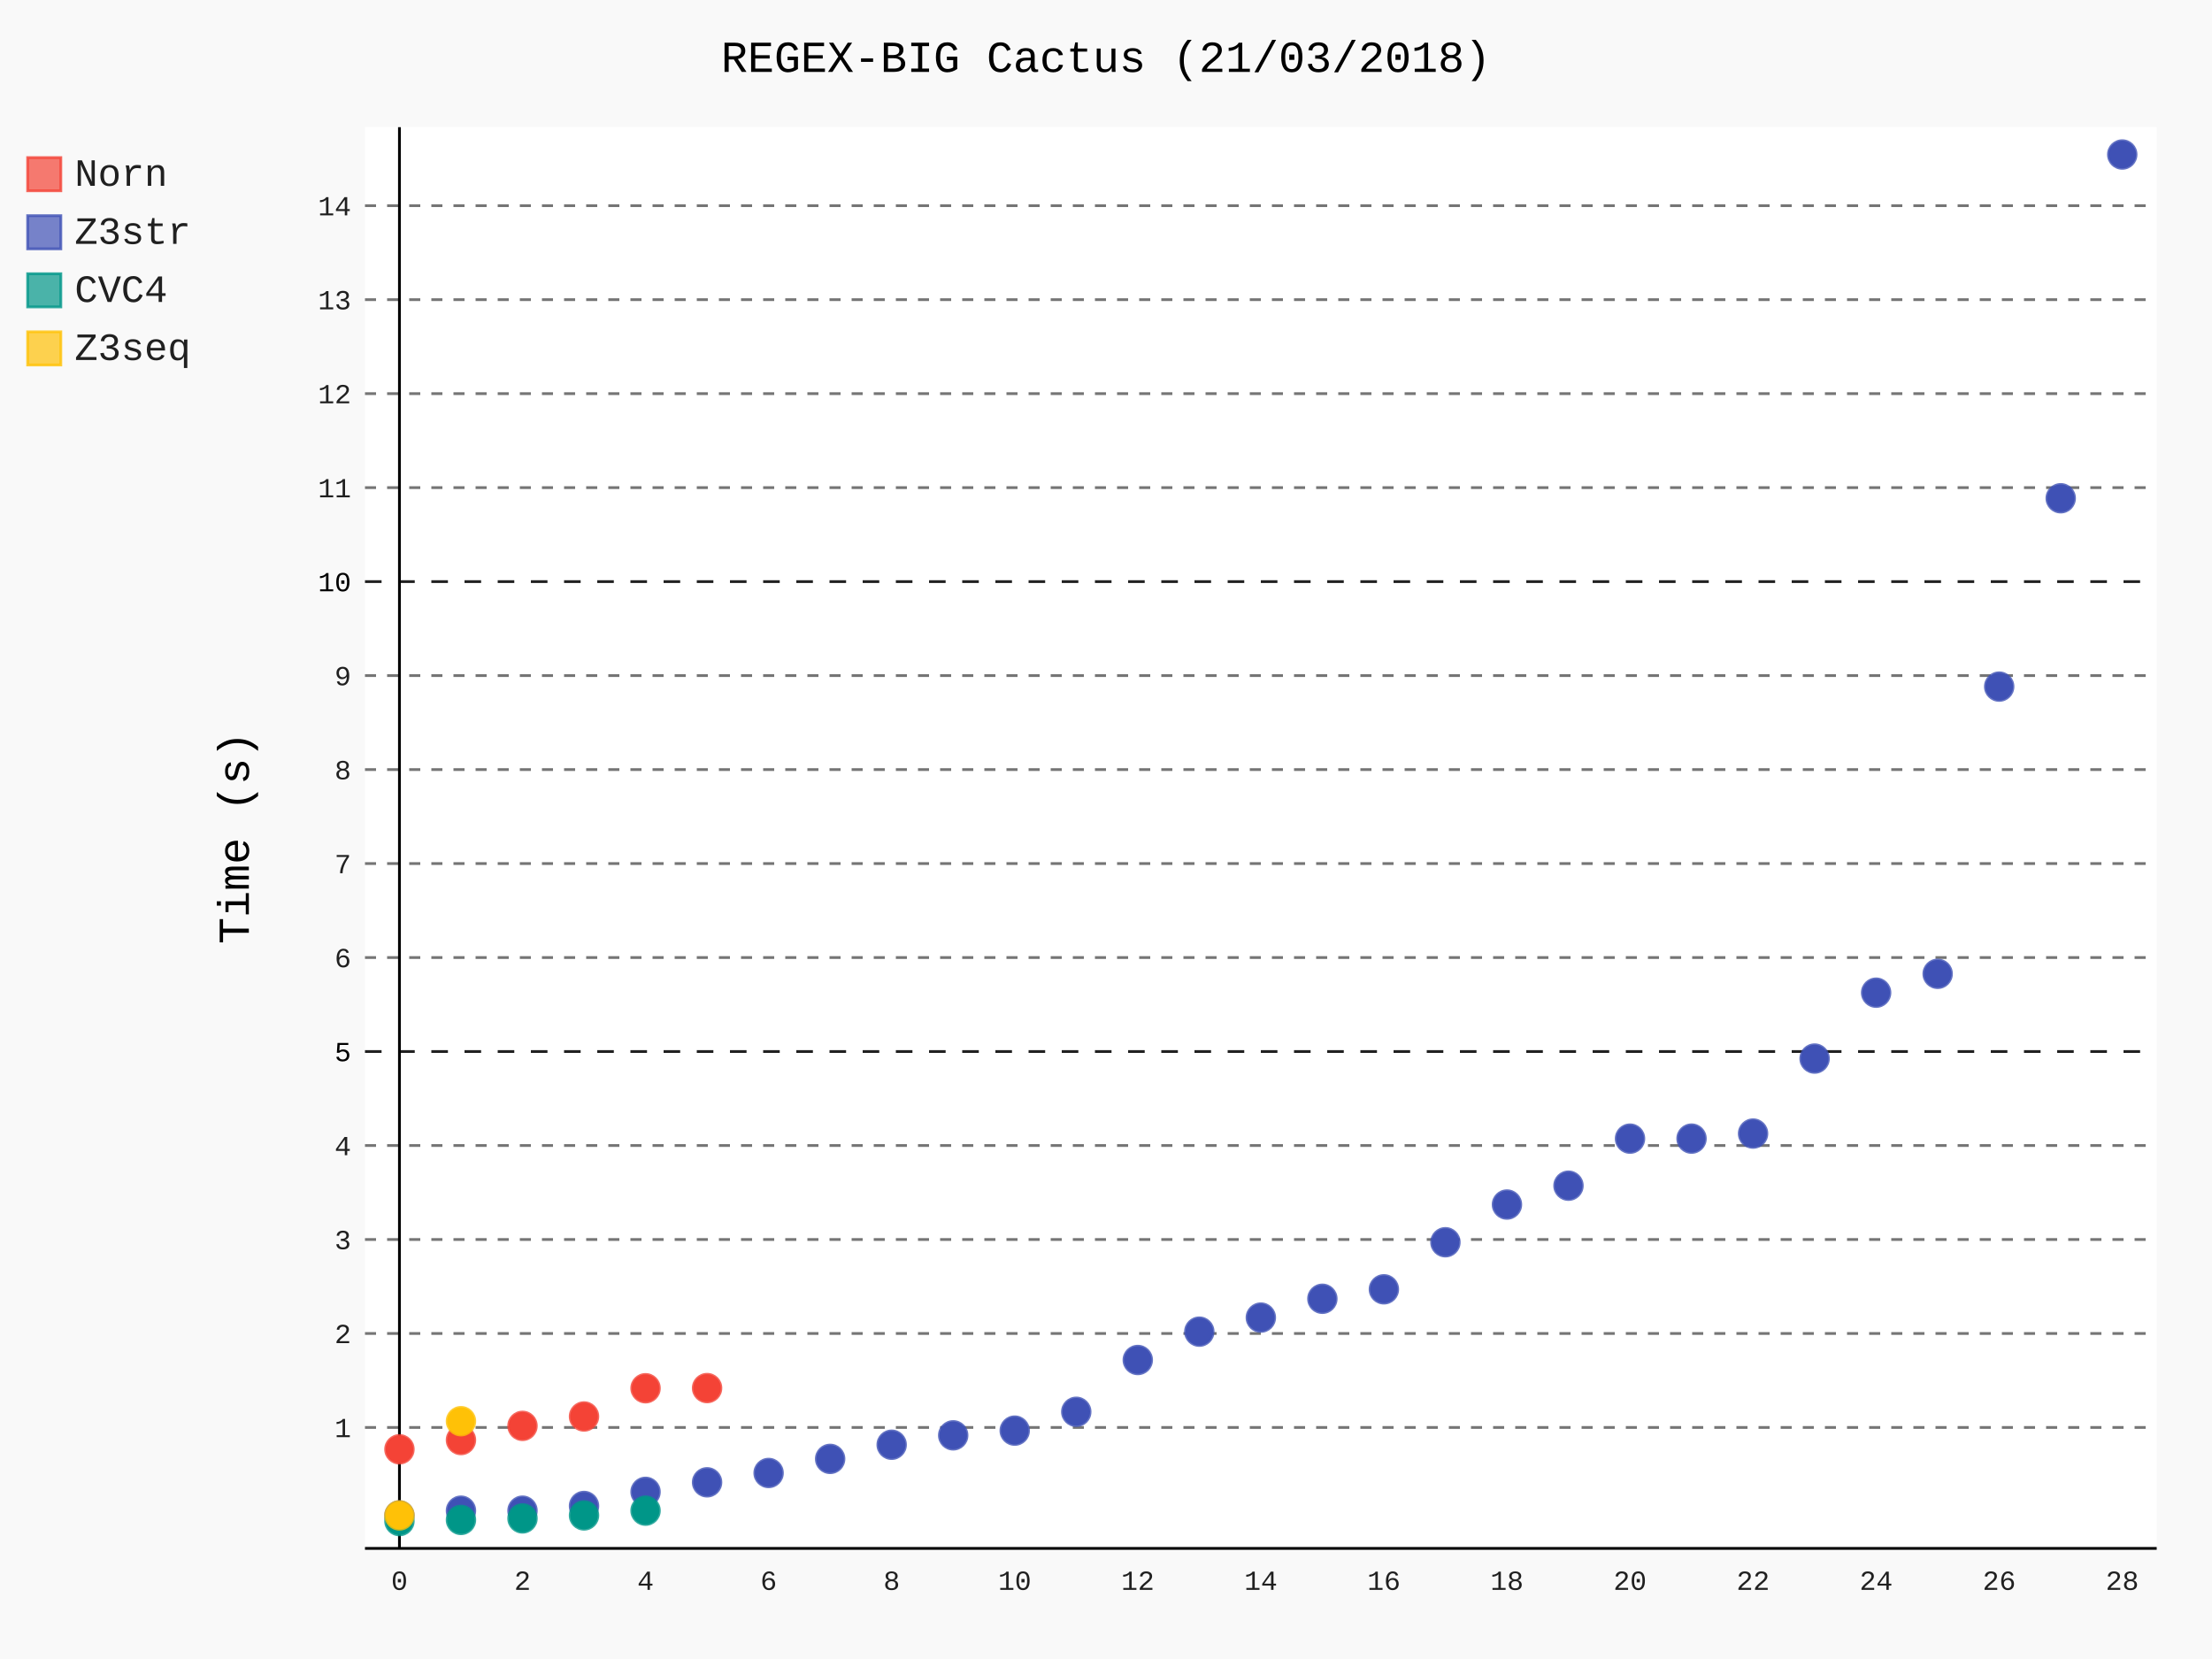
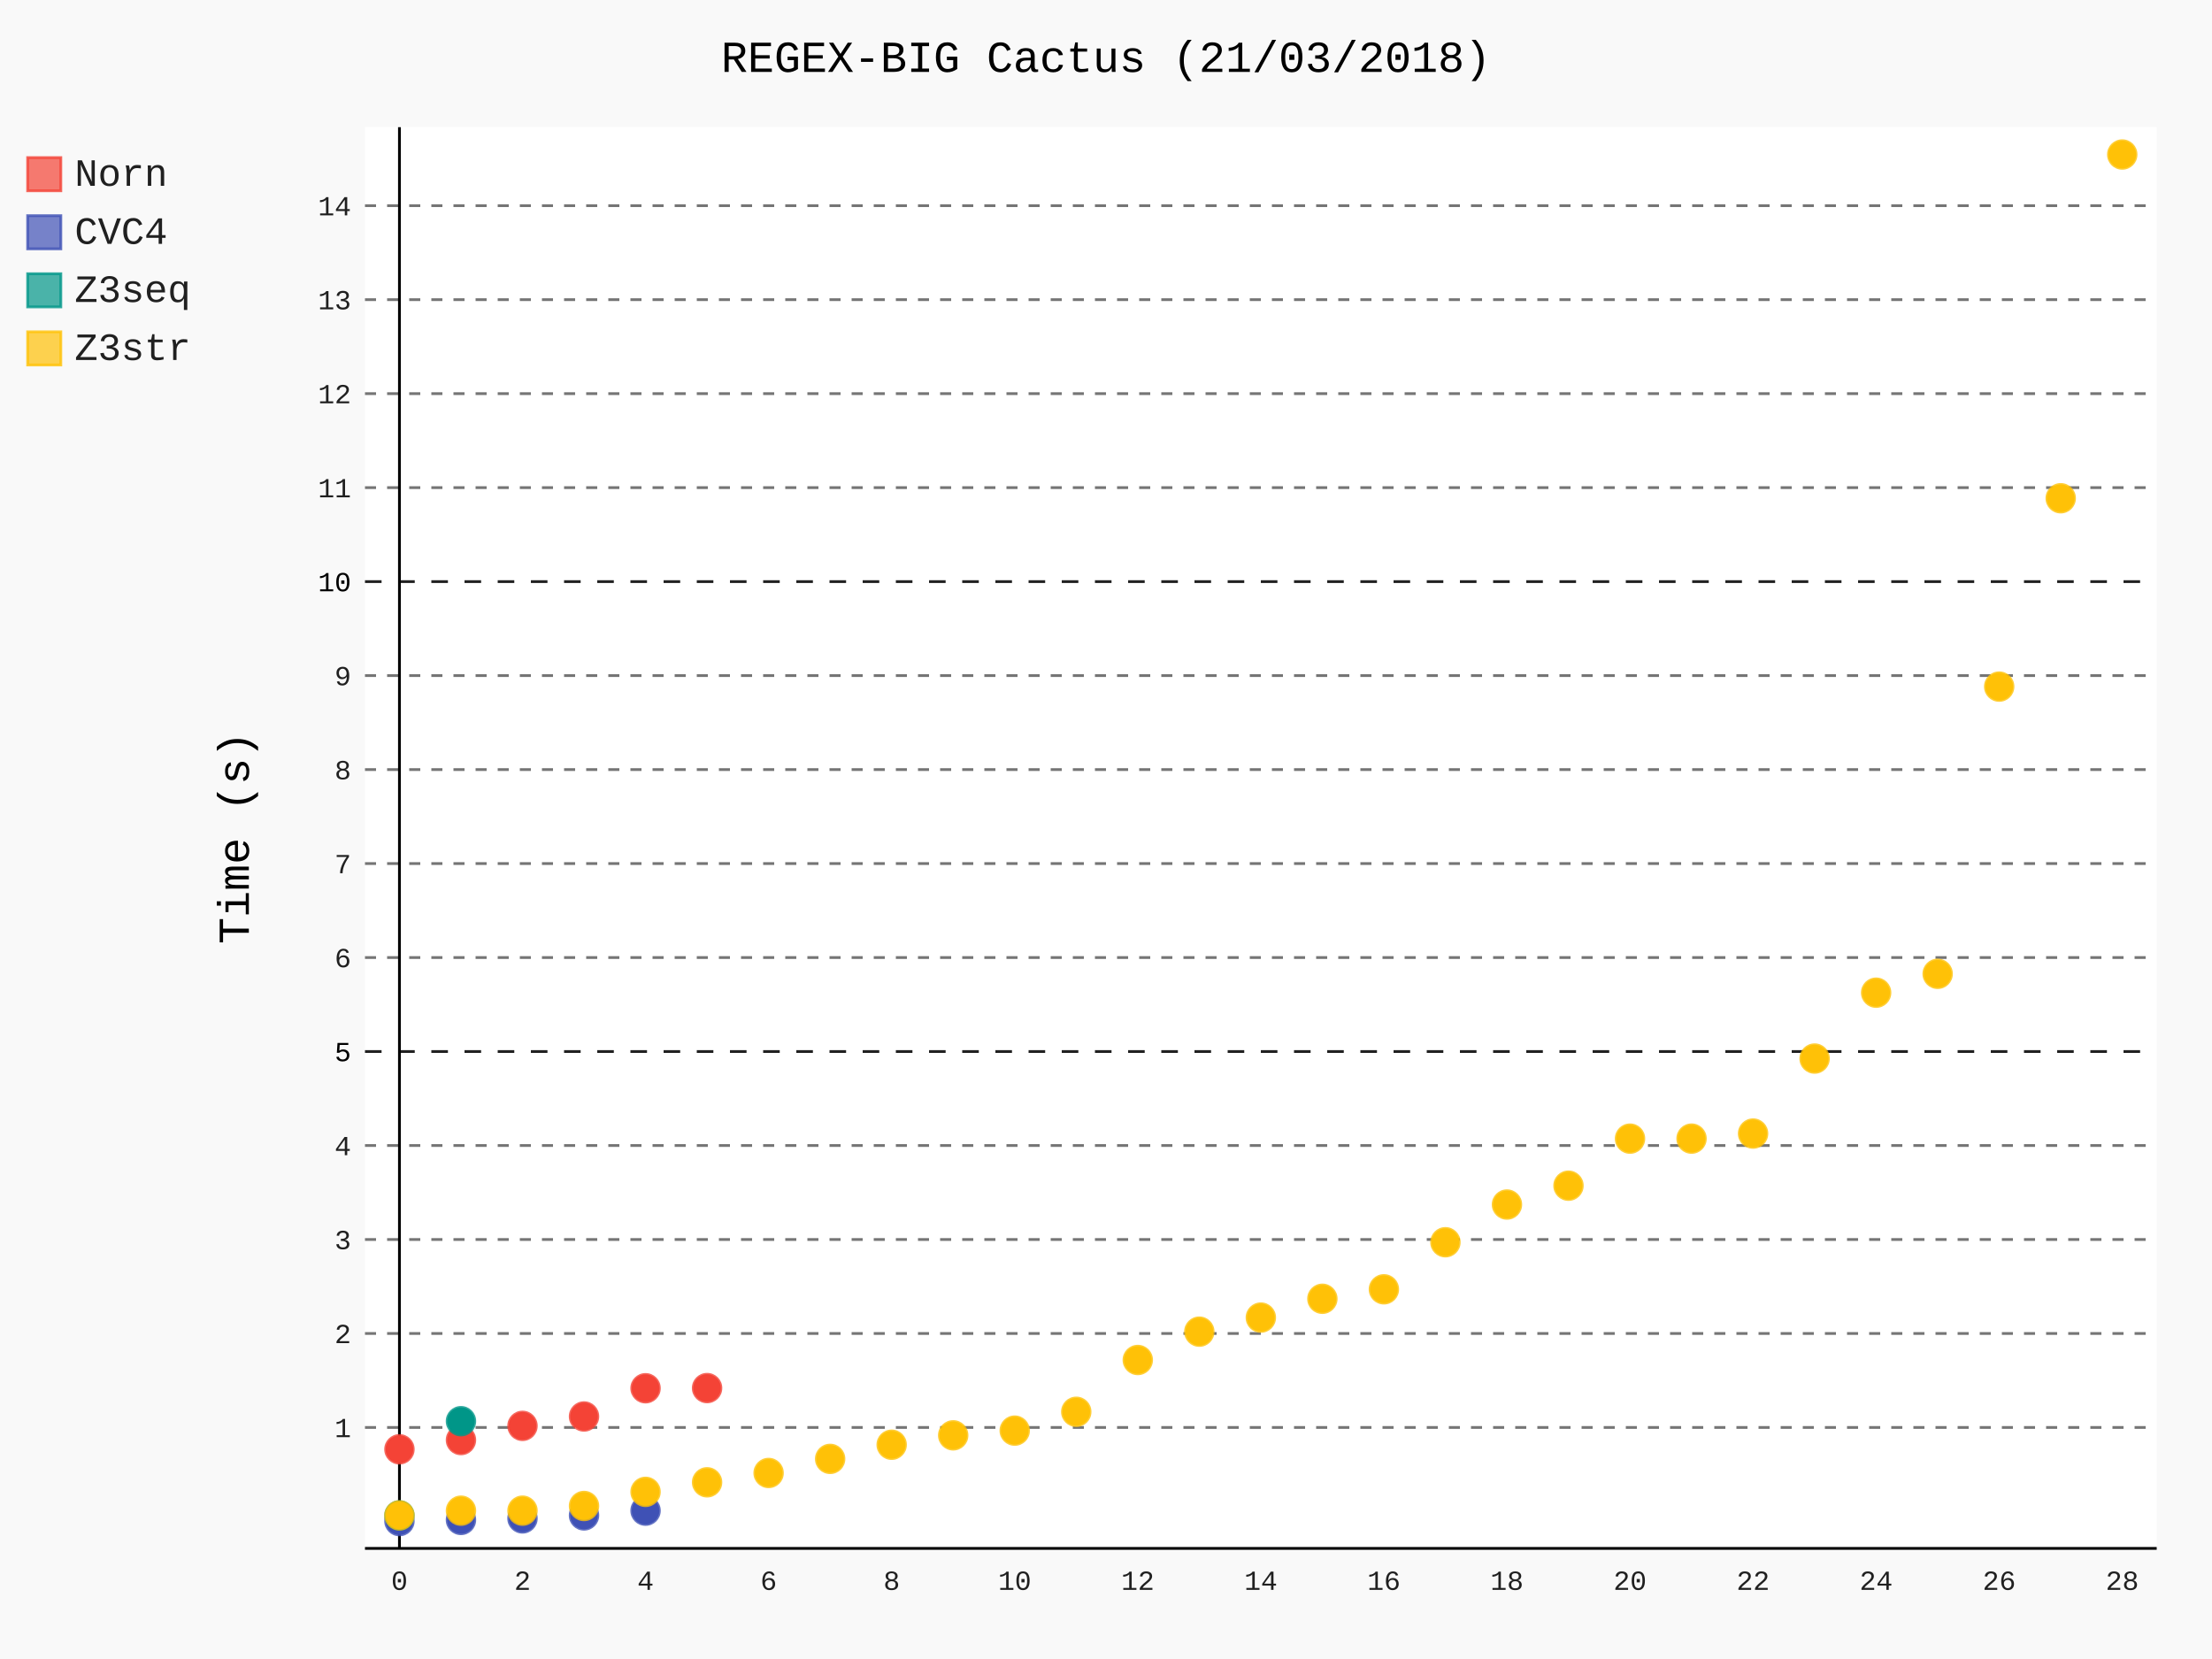
- <svg xmlns="http://www.w3.org/2000/svg" xmlns:xlink="http://www.w3.org/1999/xlink" id="chart-e4a9089f-e4d6-4aba-aa77-892956e15910" class="pygal-chart" viewBox="0 0 800 600">
+ <svg xmlns="http://www.w3.org/2000/svg" xmlns:xlink="http://www.w3.org/1999/xlink" id="chart-ca6e4453-dce9-4783-b926-a9f38714f47f" class="pygal-chart" viewBox="0 0 800 600">
  <defs>
-     <style type="text/css">#chart-e4a9089f-e4d6-4aba-aa77-892956e15910{-webkit-user-select:none;-webkit-font-smoothing:antialiased;font-family:Consolas,"Liberation Mono",Menlo,Courier,monospace}#chart-e4a9089f-e4d6-4aba-aa77-892956e15910 .title{font-family:Consolas,"Liberation Mono",Menlo,Courier,monospace;font-size:16px}#chart-e4a9089f-e4d6-4aba-aa77-892956e15910 .legends .legend text{font-family:Consolas,"Liberation Mono",Menlo,Courier,monospace;font-size:14px}#chart-e4a9089f-e4d6-4aba-aa77-892956e15910 .axis text{font-family:Consolas,"Liberation Mono",Menlo,Courier,monospace;font-size:10px}#chart-e4a9089f-e4d6-4aba-aa77-892956e15910 .axis text.major{font-family:Consolas,"Liberation Mono",Menlo,Courier,monospace;font-size:10px}#chart-e4a9089f-e4d6-4aba-aa77-892956e15910 .text-overlay text.value{font-family:Consolas,"Liberation Mono",Menlo,Courier,monospace;font-size:16px}#chart-e4a9089f-e4d6-4aba-aa77-892956e15910 .text-overlay text.label{font-family:Consolas,"Liberation Mono",Menlo,Courier,monospace;font-size:10px}#chart-e4a9089f-e4d6-4aba-aa77-892956e15910 .tooltip{font-family:Consolas,"Liberation Mono",Menlo,Courier,monospace;font-size:14px}#chart-e4a9089f-e4d6-4aba-aa77-892956e15910 text.no_data{font-family:Consolas,"Liberation Mono",Menlo,Courier,monospace;font-size:64px}
- #chart-e4a9089f-e4d6-4aba-aa77-892956e15910{background-color:rgba(249,249,249,1)}#chart-e4a9089f-e4d6-4aba-aa77-892956e15910 path,#chart-e4a9089f-e4d6-4aba-aa77-892956e15910 line,#chart-e4a9089f-e4d6-4aba-aa77-892956e15910 rect,#chart-e4a9089f-e4d6-4aba-aa77-892956e15910 circle{-webkit-transition:150ms;-moz-transition:150ms;transition:150ms}#chart-e4a9089f-e4d6-4aba-aa77-892956e15910 .graph &gt; .background{fill:rgba(249,249,249,1)}#chart-e4a9089f-e4d6-4aba-aa77-892956e15910 .plot &gt; .background{fill:rgba(255,255,255,1)}#chart-e4a9089f-e4d6-4aba-aa77-892956e15910 .graph{fill:rgba(0,0,0,.87)}#chart-e4a9089f-e4d6-4aba-aa77-892956e15910 text.no_data{fill:rgba(0,0,0,1)}#chart-e4a9089f-e4d6-4aba-aa77-892956e15910 .title{fill:rgba(0,0,0,1)}#chart-e4a9089f-e4d6-4aba-aa77-892956e15910 .legends .legend text{fill:rgba(0,0,0,.87)}#chart-e4a9089f-e4d6-4aba-aa77-892956e15910 .legends .legend:hover text{fill:rgba(0,0,0,1)}#chart-e4a9089f-e4d6-4aba-aa77-892956e15910 .axis .line{stroke:rgba(0,0,0,1)}#chart-e4a9089f-e4d6-4aba-aa77-892956e15910 .axis .guide.line{stroke:rgba(0,0,0,.54)}#chart-e4a9089f-e4d6-4aba-aa77-892956e15910 .axis .major.line{stroke:rgba(0,0,0,.87)}#chart-e4a9089f-e4d6-4aba-aa77-892956e15910 .axis text.major{fill:rgba(0,0,0,1)}#chart-e4a9089f-e4d6-4aba-aa77-892956e15910 .axis.y .guides:hover .guide.line,#chart-e4a9089f-e4d6-4aba-aa77-892956e15910 .line-graph .axis.x .guides:hover .guide.line,#chart-e4a9089f-e4d6-4aba-aa77-892956e15910 .stackedline-graph .axis.x .guides:hover .guide.line,#chart-e4a9089f-e4d6-4aba-aa77-892956e15910 .xy-graph .axis.x .guides:hover .guide.line{stroke:rgba(0,0,0,1)}#chart-e4a9089f-e4d6-4aba-aa77-892956e15910 .axis .guides:hover text{fill:rgba(0,0,0,1)}#chart-e4a9089f-e4d6-4aba-aa77-892956e15910 .reactive{fill-opacity:.7;stroke-opacity:.8}#chart-e4a9089f-e4d6-4aba-aa77-892956e15910 .ci{stroke:rgba(0,0,0,.87)}#chart-e4a9089f-e4d6-4aba-aa77-892956e15910 .reactive.active,#chart-e4a9089f-e4d6-4aba-aa77-892956e15910 .active .reactive{fill-opacity:.8;stroke-opacity:.9;stroke-width:4}#chart-e4a9089f-e4d6-4aba-aa77-892956e15910 .ci .reactive.active{stroke-width:1.5}#chart-e4a9089f-e4d6-4aba-aa77-892956e15910 .series text{fill:rgba(0,0,0,1)}#chart-e4a9089f-e4d6-4aba-aa77-892956e15910 .tooltip rect{fill:rgba(255,255,255,1);stroke:rgba(0,0,0,1);-webkit-transition:opacity 150ms;-moz-transition:opacity 150ms;transition:opacity 150ms}#chart-e4a9089f-e4d6-4aba-aa77-892956e15910 .tooltip .label{fill:rgba(0,0,0,.87)}#chart-e4a9089f-e4d6-4aba-aa77-892956e15910 .tooltip .label{fill:rgba(0,0,0,.87)}#chart-e4a9089f-e4d6-4aba-aa77-892956e15910 .tooltip .legend{font-size:.8em;fill:rgba(0,0,0,.54)}#chart-e4a9089f-e4d6-4aba-aa77-892956e15910 .tooltip .x_label{font-size:.6em;fill:rgba(0,0,0,1)}#chart-e4a9089f-e4d6-4aba-aa77-892956e15910 .tooltip .xlink{font-size:.5em;text-decoration:underline}#chart-e4a9089f-e4d6-4aba-aa77-892956e15910 .tooltip .value{font-size:1.5em}#chart-e4a9089f-e4d6-4aba-aa77-892956e15910 .bound{font-size:.5em}#chart-e4a9089f-e4d6-4aba-aa77-892956e15910 .max-value{font-size:.75em;fill:rgba(0,0,0,.54)}#chart-e4a9089f-e4d6-4aba-aa77-892956e15910 .map-element{fill:rgba(255,255,255,1);stroke:rgba(0,0,0,.54) !important}#chart-e4a9089f-e4d6-4aba-aa77-892956e15910 .map-element .reactive{fill-opacity:inherit;stroke-opacity:inherit}#chart-e4a9089f-e4d6-4aba-aa77-892956e15910 .color-0,#chart-e4a9089f-e4d6-4aba-aa77-892956e15910 .color-0 a:visited{stroke:#F44336;fill:#F44336}#chart-e4a9089f-e4d6-4aba-aa77-892956e15910 .color-1,#chart-e4a9089f-e4d6-4aba-aa77-892956e15910 .color-1 a:visited{stroke:#3F51B5;fill:#3F51B5}#chart-e4a9089f-e4d6-4aba-aa77-892956e15910 .color-2,#chart-e4a9089f-e4d6-4aba-aa77-892956e15910 .color-2 a:visited{stroke:#009688;fill:#009688}#chart-e4a9089f-e4d6-4aba-aa77-892956e15910 .color-3,#chart-e4a9089f-e4d6-4aba-aa77-892956e15910 .color-3 a:visited{stroke:#FFC107;fill:#FFC107}#chart-e4a9089f-e4d6-4aba-aa77-892956e15910 .text-overlay .color-0 text{fill:black}#chart-e4a9089f-e4d6-4aba-aa77-892956e15910 .text-overlay .color-1 text{fill:black}#chart-e4a9089f-e4d6-4aba-aa77-892956e15910 .text-overlay .color-2 text{fill:black}#chart-e4a9089f-e4d6-4aba-aa77-892956e15910 .text-overlay .color-3 text{fill:black}
- #chart-e4a9089f-e4d6-4aba-aa77-892956e15910 text.no_data{text-anchor:middle}#chart-e4a9089f-e4d6-4aba-aa77-892956e15910 .guide.line{fill:none}#chart-e4a9089f-e4d6-4aba-aa77-892956e15910 .centered{text-anchor:middle}#chart-e4a9089f-e4d6-4aba-aa77-892956e15910 .title{text-anchor:middle}#chart-e4a9089f-e4d6-4aba-aa77-892956e15910 .legends .legend text{fill-opacity:1}#chart-e4a9089f-e4d6-4aba-aa77-892956e15910 .axis.x text{text-anchor:middle}#chart-e4a9089f-e4d6-4aba-aa77-892956e15910 .axis.x:not(.web) text[transform]{text-anchor:start}#chart-e4a9089f-e4d6-4aba-aa77-892956e15910 .axis.x:not(.web) text[transform].backwards{text-anchor:end}#chart-e4a9089f-e4d6-4aba-aa77-892956e15910 .axis.y text{text-anchor:end}#chart-e4a9089f-e4d6-4aba-aa77-892956e15910 .axis.y text[transform].backwards{text-anchor:start}#chart-e4a9089f-e4d6-4aba-aa77-892956e15910 .axis.y2 text{text-anchor:start}#chart-e4a9089f-e4d6-4aba-aa77-892956e15910 .axis.y2 text[transform].backwards{text-anchor:end}#chart-e4a9089f-e4d6-4aba-aa77-892956e15910 .axis .guide.line{stroke-dasharray:4,4}#chart-e4a9089f-e4d6-4aba-aa77-892956e15910 .axis .major.guide.line{stroke-dasharray:6,6}#chart-e4a9089f-e4d6-4aba-aa77-892956e15910 .horizontal .axis.y .guide.line,#chart-e4a9089f-e4d6-4aba-aa77-892956e15910 .horizontal .axis.y2 .guide.line,#chart-e4a9089f-e4d6-4aba-aa77-892956e15910 .vertical .axis.x .guide.line{opacity:0}#chart-e4a9089f-e4d6-4aba-aa77-892956e15910 .horizontal .axis.always_show .guide.line,#chart-e4a9089f-e4d6-4aba-aa77-892956e15910 .vertical .axis.always_show .guide.line{opacity:1 !important}#chart-e4a9089f-e4d6-4aba-aa77-892956e15910 .axis.y .guides:hover .guide.line,#chart-e4a9089f-e4d6-4aba-aa77-892956e15910 .axis.y2 .guides:hover .guide.line,#chart-e4a9089f-e4d6-4aba-aa77-892956e15910 .axis.x .guides:hover .guide.line{opacity:1}#chart-e4a9089f-e4d6-4aba-aa77-892956e15910 .axis .guides:hover text{opacity:1}#chart-e4a9089f-e4d6-4aba-aa77-892956e15910 .nofill{fill:none}#chart-e4a9089f-e4d6-4aba-aa77-892956e15910 .subtle-fill{fill-opacity:.2}#chart-e4a9089f-e4d6-4aba-aa77-892956e15910 .dot{stroke-width:1px;fill-opacity:1}#chart-e4a9089f-e4d6-4aba-aa77-892956e15910 .dot.active{stroke-width:5px}#chart-e4a9089f-e4d6-4aba-aa77-892956e15910 .dot.negative{fill:transparent}#chart-e4a9089f-e4d6-4aba-aa77-892956e15910 text,#chart-e4a9089f-e4d6-4aba-aa77-892956e15910 tspan{stroke:none !important}#chart-e4a9089f-e4d6-4aba-aa77-892956e15910 .series text.active{opacity:1}#chart-e4a9089f-e4d6-4aba-aa77-892956e15910 .tooltip rect{fill-opacity:.95;stroke-width:.5}#chart-e4a9089f-e4d6-4aba-aa77-892956e15910 .tooltip text{fill-opacity:1}#chart-e4a9089f-e4d6-4aba-aa77-892956e15910 .showable{visibility:hidden}#chart-e4a9089f-e4d6-4aba-aa77-892956e15910 .showable.shown{visibility:visible}#chart-e4a9089f-e4d6-4aba-aa77-892956e15910 .gauge-background{fill:rgba(229,229,229,1);stroke:none}#chart-e4a9089f-e4d6-4aba-aa77-892956e15910 .bg-lines{stroke:rgba(249,249,249,1);stroke-width:2px}</style>
+     <style type="text/css">#chart-ca6e4453-dce9-4783-b926-a9f38714f47f{-webkit-user-select:none;-webkit-font-smoothing:antialiased;font-family:Consolas,"Liberation Mono",Menlo,Courier,monospace}#chart-ca6e4453-dce9-4783-b926-a9f38714f47f .title{font-family:Consolas,"Liberation Mono",Menlo,Courier,monospace;font-size:16px}#chart-ca6e4453-dce9-4783-b926-a9f38714f47f .legends .legend text{font-family:Consolas,"Liberation Mono",Menlo,Courier,monospace;font-size:14px}#chart-ca6e4453-dce9-4783-b926-a9f38714f47f .axis text{font-family:Consolas,"Liberation Mono",Menlo,Courier,monospace;font-size:10px}#chart-ca6e4453-dce9-4783-b926-a9f38714f47f .axis text.major{font-family:Consolas,"Liberation Mono",Menlo,Courier,monospace;font-size:10px}#chart-ca6e4453-dce9-4783-b926-a9f38714f47f .text-overlay text.value{font-family:Consolas,"Liberation Mono",Menlo,Courier,monospace;font-size:16px}#chart-ca6e4453-dce9-4783-b926-a9f38714f47f .text-overlay text.label{font-family:Consolas,"Liberation Mono",Menlo,Courier,monospace;font-size:10px}#chart-ca6e4453-dce9-4783-b926-a9f38714f47f .tooltip{font-family:Consolas,"Liberation Mono",Menlo,Courier,monospace;font-size:14px}#chart-ca6e4453-dce9-4783-b926-a9f38714f47f text.no_data{font-family:Consolas,"Liberation Mono",Menlo,Courier,monospace;font-size:64px}
+ #chart-ca6e4453-dce9-4783-b926-a9f38714f47f{background-color:rgba(249,249,249,1)}#chart-ca6e4453-dce9-4783-b926-a9f38714f47f path,#chart-ca6e4453-dce9-4783-b926-a9f38714f47f line,#chart-ca6e4453-dce9-4783-b926-a9f38714f47f rect,#chart-ca6e4453-dce9-4783-b926-a9f38714f47f circle{-webkit-transition:150ms;-moz-transition:150ms;transition:150ms}#chart-ca6e4453-dce9-4783-b926-a9f38714f47f .graph &gt; .background{fill:rgba(249,249,249,1)}#chart-ca6e4453-dce9-4783-b926-a9f38714f47f .plot &gt; .background{fill:rgba(255,255,255,1)}#chart-ca6e4453-dce9-4783-b926-a9f38714f47f .graph{fill:rgba(0,0,0,.87)}#chart-ca6e4453-dce9-4783-b926-a9f38714f47f text.no_data{fill:rgba(0,0,0,1)}#chart-ca6e4453-dce9-4783-b926-a9f38714f47f .title{fill:rgba(0,0,0,1)}#chart-ca6e4453-dce9-4783-b926-a9f38714f47f .legends .legend text{fill:rgba(0,0,0,.87)}#chart-ca6e4453-dce9-4783-b926-a9f38714f47f .legends .legend:hover text{fill:rgba(0,0,0,1)}#chart-ca6e4453-dce9-4783-b926-a9f38714f47f .axis .line{stroke:rgba(0,0,0,1)}#chart-ca6e4453-dce9-4783-b926-a9f38714f47f .axis .guide.line{stroke:rgba(0,0,0,.54)}#chart-ca6e4453-dce9-4783-b926-a9f38714f47f .axis .major.line{stroke:rgba(0,0,0,.87)}#chart-ca6e4453-dce9-4783-b926-a9f38714f47f .axis text.major{fill:rgba(0,0,0,1)}#chart-ca6e4453-dce9-4783-b926-a9f38714f47f .axis.y .guides:hover .guide.line,#chart-ca6e4453-dce9-4783-b926-a9f38714f47f .line-graph .axis.x .guides:hover .guide.line,#chart-ca6e4453-dce9-4783-b926-a9f38714f47f .stackedline-graph .axis.x .guides:hover .guide.line,#chart-ca6e4453-dce9-4783-b926-a9f38714f47f .xy-graph .axis.x .guides:hover .guide.line{stroke:rgba(0,0,0,1)}#chart-ca6e4453-dce9-4783-b926-a9f38714f47f .axis .guides:hover text{fill:rgba(0,0,0,1)}#chart-ca6e4453-dce9-4783-b926-a9f38714f47f .reactive{fill-opacity:.7;stroke-opacity:.8}#chart-ca6e4453-dce9-4783-b926-a9f38714f47f .ci{stroke:rgba(0,0,0,.87)}#chart-ca6e4453-dce9-4783-b926-a9f38714f47f .reactive.active,#chart-ca6e4453-dce9-4783-b926-a9f38714f47f .active .reactive{fill-opacity:.8;stroke-opacity:.9;stroke-width:4}#chart-ca6e4453-dce9-4783-b926-a9f38714f47f .ci .reactive.active{stroke-width:1.5}#chart-ca6e4453-dce9-4783-b926-a9f38714f47f .series text{fill:rgba(0,0,0,1)}#chart-ca6e4453-dce9-4783-b926-a9f38714f47f .tooltip rect{fill:rgba(255,255,255,1);stroke:rgba(0,0,0,1);-webkit-transition:opacity 150ms;-moz-transition:opacity 150ms;transition:opacity 150ms}#chart-ca6e4453-dce9-4783-b926-a9f38714f47f .tooltip .label{fill:rgba(0,0,0,.87)}#chart-ca6e4453-dce9-4783-b926-a9f38714f47f .tooltip .label{fill:rgba(0,0,0,.87)}#chart-ca6e4453-dce9-4783-b926-a9f38714f47f .tooltip .legend{font-size:.8em;fill:rgba(0,0,0,.54)}#chart-ca6e4453-dce9-4783-b926-a9f38714f47f .tooltip .x_label{font-size:.6em;fill:rgba(0,0,0,1)}#chart-ca6e4453-dce9-4783-b926-a9f38714f47f .tooltip .xlink{font-size:.5em;text-decoration:underline}#chart-ca6e4453-dce9-4783-b926-a9f38714f47f .tooltip .value{font-size:1.5em}#chart-ca6e4453-dce9-4783-b926-a9f38714f47f .bound{font-size:.5em}#chart-ca6e4453-dce9-4783-b926-a9f38714f47f .max-value{font-size:.75em;fill:rgba(0,0,0,.54)}#chart-ca6e4453-dce9-4783-b926-a9f38714f47f .map-element{fill:rgba(255,255,255,1);stroke:rgba(0,0,0,.54) !important}#chart-ca6e4453-dce9-4783-b926-a9f38714f47f .map-element .reactive{fill-opacity:inherit;stroke-opacity:inherit}#chart-ca6e4453-dce9-4783-b926-a9f38714f47f .color-0,#chart-ca6e4453-dce9-4783-b926-a9f38714f47f .color-0 a:visited{stroke:#F44336;fill:#F44336}#chart-ca6e4453-dce9-4783-b926-a9f38714f47f .color-1,#chart-ca6e4453-dce9-4783-b926-a9f38714f47f .color-1 a:visited{stroke:#3F51B5;fill:#3F51B5}#chart-ca6e4453-dce9-4783-b926-a9f38714f47f .color-2,#chart-ca6e4453-dce9-4783-b926-a9f38714f47f .color-2 a:visited{stroke:#009688;fill:#009688}#chart-ca6e4453-dce9-4783-b926-a9f38714f47f .color-3,#chart-ca6e4453-dce9-4783-b926-a9f38714f47f .color-3 a:visited{stroke:#FFC107;fill:#FFC107}#chart-ca6e4453-dce9-4783-b926-a9f38714f47f .text-overlay .color-0 text{fill:black}#chart-ca6e4453-dce9-4783-b926-a9f38714f47f .text-overlay .color-1 text{fill:black}#chart-ca6e4453-dce9-4783-b926-a9f38714f47f .text-overlay .color-2 text{fill:black}#chart-ca6e4453-dce9-4783-b926-a9f38714f47f .text-overlay .color-3 text{fill:black}
+ #chart-ca6e4453-dce9-4783-b926-a9f38714f47f text.no_data{text-anchor:middle}#chart-ca6e4453-dce9-4783-b926-a9f38714f47f .guide.line{fill:none}#chart-ca6e4453-dce9-4783-b926-a9f38714f47f .centered{text-anchor:middle}#chart-ca6e4453-dce9-4783-b926-a9f38714f47f .title{text-anchor:middle}#chart-ca6e4453-dce9-4783-b926-a9f38714f47f .legends .legend text{fill-opacity:1}#chart-ca6e4453-dce9-4783-b926-a9f38714f47f .axis.x text{text-anchor:middle}#chart-ca6e4453-dce9-4783-b926-a9f38714f47f .axis.x:not(.web) text[transform]{text-anchor:start}#chart-ca6e4453-dce9-4783-b926-a9f38714f47f .axis.x:not(.web) text[transform].backwards{text-anchor:end}#chart-ca6e4453-dce9-4783-b926-a9f38714f47f .axis.y text{text-anchor:end}#chart-ca6e4453-dce9-4783-b926-a9f38714f47f .axis.y text[transform].backwards{text-anchor:start}#chart-ca6e4453-dce9-4783-b926-a9f38714f47f .axis.y2 text{text-anchor:start}#chart-ca6e4453-dce9-4783-b926-a9f38714f47f .axis.y2 text[transform].backwards{text-anchor:end}#chart-ca6e4453-dce9-4783-b926-a9f38714f47f .axis .guide.line{stroke-dasharray:4,4}#chart-ca6e4453-dce9-4783-b926-a9f38714f47f .axis .major.guide.line{stroke-dasharray:6,6}#chart-ca6e4453-dce9-4783-b926-a9f38714f47f .horizontal .axis.y .guide.line,#chart-ca6e4453-dce9-4783-b926-a9f38714f47f .horizontal .axis.y2 .guide.line,#chart-ca6e4453-dce9-4783-b926-a9f38714f47f .vertical .axis.x .guide.line{opacity:0}#chart-ca6e4453-dce9-4783-b926-a9f38714f47f .horizontal .axis.always_show .guide.line,#chart-ca6e4453-dce9-4783-b926-a9f38714f47f .vertical .axis.always_show .guide.line{opacity:1 !important}#chart-ca6e4453-dce9-4783-b926-a9f38714f47f .axis.y .guides:hover .guide.line,#chart-ca6e4453-dce9-4783-b926-a9f38714f47f .axis.y2 .guides:hover .guide.line,#chart-ca6e4453-dce9-4783-b926-a9f38714f47f .axis.x .guides:hover .guide.line{opacity:1}#chart-ca6e4453-dce9-4783-b926-a9f38714f47f .axis .guides:hover text{opacity:1}#chart-ca6e4453-dce9-4783-b926-a9f38714f47f .nofill{fill:none}#chart-ca6e4453-dce9-4783-b926-a9f38714f47f .subtle-fill{fill-opacity:.2}#chart-ca6e4453-dce9-4783-b926-a9f38714f47f .dot{stroke-width:1px;fill-opacity:1}#chart-ca6e4453-dce9-4783-b926-a9f38714f47f .dot.active{stroke-width:5px}#chart-ca6e4453-dce9-4783-b926-a9f38714f47f .dot.negative{fill:transparent}#chart-ca6e4453-dce9-4783-b926-a9f38714f47f text,#chart-ca6e4453-dce9-4783-b926-a9f38714f47f tspan{stroke:none !important}#chart-ca6e4453-dce9-4783-b926-a9f38714f47f .series text.active{opacity:1}#chart-ca6e4453-dce9-4783-b926-a9f38714f47f .tooltip rect{fill-opacity:.95;stroke-width:.5}#chart-ca6e4453-dce9-4783-b926-a9f38714f47f .tooltip text{fill-opacity:1}#chart-ca6e4453-dce9-4783-b926-a9f38714f47f .showable{visibility:hidden}#chart-ca6e4453-dce9-4783-b926-a9f38714f47f .showable.shown{visibility:visible}#chart-ca6e4453-dce9-4783-b926-a9f38714f47f .gauge-background{fill:rgba(229,229,229,1);stroke:none}#chart-ca6e4453-dce9-4783-b926-a9f38714f47f .bg-lines{stroke:rgba(249,249,249,1);stroke-width:2px}</style>
  </defs>
  <g class="graph xy-graph vertical">
    <rect class="background" height="600" width="800" x="0" y="0" />
    <g class="plot" transform="translate(132, 46)">
      <rect class="background" height="514" width="648.0" x="0" y="0" />
      <g class="axis y always_show">
        <path class="line" d="M0 514 h648" />
        <g class="guides">
          <path class="guide line" d="M0 470.261 h648" />
          <text class="" x="-5" y="473.761">1</text>
        </g>
        <g class="guides">
          <path class="guide line" d="M0 436.271 h648" />
          <text class="" x="-5" y="439.771">2</text>
        </g>
        <g class="guides">
          <path class="guide line" d="M0 402.28 h648" />
          <text class="" x="-5" y="405.78">3</text>
        </g>
        <g class="guides">
          <path class="guide line" d="M0 368.29 h648" />
          <text class="" x="-5" y="371.79">4</text>
        </g>
        <g class="guides">
          <path class="major guide line" d="M0 334.299 h648" />
          <text class="major" x="-5" y="337.799">5</text>
        </g>
        <g class="guides">
          <path class="guide line" d="M0 300.309 h648" />
          <text class="" x="-5" y="303.809">6</text>
        </g>
        <g class="guides">
          <path class="guide line" d="M0 266.318 h648" />
          <text class="" x="-5" y="269.818">7</text>
        </g>
        <g class="guides">
          <path class="guide line" d="M0 232.328 h648" />
          <text class="" x="-5" y="235.828">8</text>
        </g>
        <g class="guides">
          <path class="guide line" d="M0 198.337 h648" />
          <text class="" x="-5" y="201.837">9</text>
        </g>
        <g class="guides">
          <path class="major guide line" d="M0 164.347 h648" />
          <text class="major" x="-5" y="167.847">10</text>
        </g>
        <g class="guides">
          <path class="guide line" d="M0 130.356 h648" />
          <text class="" x="-5" y="133.856">11</text>
        </g>
        <g class="guides">
          <path class="guide line" d="M0 96.366 h648" />
          <text class="" x="-5" y="99.866">12</text>
        </g>
        <g class="guides">
          <path class="guide line" d="M0 62.375 h648" />
          <text class="" x="-5" y="65.875">13</text>
        </g>
        <g class="guides">
          <path class="guide line" d="M0 28.385 h648" />
          <text class="" x="-5" y="31.885">14</text>
        </g>
      </g>
      <g class="axis x">
        <g class="guides">
          <path class="axis line" d="M12.462 0 v514" />
          <text class="" x="12.462" y="529.0">0</text>
        </g>
        <g class="guides">
          <path class="guide line" d="M56.967 0 v514" />
          <text class="" x="56.967" y="529.0">2</text>
        </g>
        <g class="guides">
          <path class="guide line" d="M101.473 0 v514" />
          <text class="" x="101.473" y="529.0">4</text>
        </g>
        <g class="guides">
          <path class="guide line" d="M145.978 0 v514" />
          <text class="" x="145.978" y="529.0">6</text>
        </g>
        <g class="guides">
          <path class="guide line" d="M190.484 0 v514" />
          <text class="" x="190.484" y="529.0">8</text>
        </g>
        <g class="guides">
          <path class="guide line" d="M234.989 0 v514" />
          <text class="" x="234.989" y="529.0">10</text>
        </g>
        <g class="guides">
          <path class="guide line" d="M279.495 0 v514" />
          <text class="" x="279.495" y="529.0">12</text>
        </g>
        <g class="guides">
          <path class="guide line" d="M324 0 v514" />
          <text class="" x="324" y="529.0">14</text>
        </g>
        <g class="guides">
          <path class="guide line" d="M368.505 0 v514" />
          <text class="" x="368.505" y="529.0">16</text>
        </g>
        <g class="guides">
          <path class="guide line" d="M413.011 0 v514" />
          <text class="" x="413.011" y="529.0">18</text>
        </g>
        <g class="guides">
          <path class="guide line" d="M457.516 0 v514" />
          <text class="" x="457.516" y="529.0">20</text>
        </g>
        <g class="guides">
          <path class="guide line" d="M502.022 0 v514" />
          <text class="" x="502.022" y="529.0">22</text>
        </g>
        <g class="guides">
          <path class="guide line" d="M546.527 0 v514" />
          <text class="" x="546.527" y="529.0">24</text>
        </g>
        <g class="guides">
          <path class="guide line" d="M591.033 0 v514" />
          <text class="" x="591.033" y="529.0">26</text>
        </g>
        <g class="guides">
          <path class="guide line" d="M635.538 0 v514" />
          <text class="" x="635.538" y="529.0">28</text>
        </g>
      </g>
      <g class="series serie-0 color-0" />
      <g class="series serie-1 color-1" />
      <g class="series serie-2 color-2" />
      <g class="series serie-3 color-3" />
    </g>
    <g class="titles">
      <text class="title plot_title" x="400.0" y="26">REGEX-BIG Cactus (21/03/2018)</text>
      <text class="title" x="64.0" y="329.0" transform="rotate(-90 64 303)">Time (s)</text>
    </g>
    <g class="plot overlay" transform="translate(132, 46)">
      <g class="series serie-0 color-0">
        <g class="dots">
          <a target="_blank" xlink:href="../problems/regex-big/regex-big-00001.smt25">
            <circle class="dot reactive tooltip-trigger" cx="12.462" cy="478.163" r="5" />
          </a>
        </g>
        <g class="dots">
          <a target="_blank" xlink:href="../problems/regex-big/regex-big-00008.smt25">
            <circle class="dot reactive tooltip-trigger" cx="34.714" cy="474.811" r="5" />
          </a>
        </g>
        <g class="dots">
          <a target="_blank" xlink:href="../problems/regex-big/regex-big-00015.smt25">
            <circle class="dot reactive tooltip-trigger" cx="56.967" cy="469.688" r="5" />
          </a>
        </g>
        <g class="dots">
          <a target="_blank" xlink:href="../problems/regex-big/regex-big-00022.smt25">
            <circle class="dot reactive tooltip-trigger" cx="79.22" cy="466.29" r="5" />
          </a>
        </g>
        <g class="dots">
          <a target="_blank" xlink:href="../problems/regex-big/regex-big-00036.smt25">
            <circle class="dot reactive tooltip-trigger" cx="101.473" cy="456.082" r="5" />
          </a>
        </g>
        <g class="dots">
          <a target="_blank" xlink:href="../problems/regex-big/regex-big-00029.smt25">
            <circle class="dot reactive tooltip-trigger" cx="123.725" cy="456.021" r="5" />
          </a>
        </g>
      </g>
      <g class="series serie-1 color-1">
        <g class="dots">
          <a target="_blank" xlink:href="../problems/regex-big/regex-big-00001.smt25">
+             <circle class="dot reactive tooltip-trigger" cx="12.462" cy="504.115" r="5" />
+           </a>
+         </g>
+         <g class="dots">
+           <a target="_blank" xlink:href="../problems/regex-big/regex-big-00015.smt25">
+             <circle class="dot reactive tooltip-trigger" cx="34.714" cy="503.702" r="5" />
+           </a>
+         </g>
+         <g class="dots">
+           <a target="_blank" xlink:href="../problems/regex-big/regex-big-00008.smt25">
+             <circle class="dot reactive tooltip-trigger" cx="56.967" cy="503.154" r="5" />
+           </a>
+         </g>
+         <g class="dots">
+           <a target="_blank" xlink:href="../problems/regex-big/regex-big-00022.smt25">
+             <circle class="dot reactive tooltip-trigger" cx="79.22" cy="502.064" r="5" />
+           </a>
+         </g>
+         <g class="dots">
+           <a target="_blank" xlink:href="../problems/regex-big/regex-big-00036.smt25">
+             <circle class="dot reactive tooltip-trigger" cx="101.473" cy="500.349" r="5" />
+           </a>
+         </g>
+       </g>
+       <g class="series serie-2 color-2">
+         <g class="dots">
+           <a target="_blank" xlink:href="../problems/regex-big/regex-big-00001.smt25">
+             <circle class="dot reactive tooltip-trigger" cx="12.462" cy="502.058" r="5" />
+           </a>
+         </g>
+         <g class="dots">
+           <a target="_blank" xlink:href="../problems/regex-big/regex-big-00008.smt25">
+             <circle class="dot reactive tooltip-trigger" cx="34.714" cy="467.994" r="5" />
+           </a>
+         </g>
+       </g>
+       <g class="series serie-3 color-3">
+         <g class="dots">
+           <a target="_blank" xlink:href="../problems/regex-big/regex-big-00001.smt25">
            <circle class="dot reactive tooltip-trigger" cx="12.462" cy="502.064" r="5" />
          </a>
        </g>
        <g class="dots">
          <a target="_blank" xlink:href="../problems/regex-big/regex-big-00015.smt25">
            <circle class="dot reactive tooltip-trigger" cx="34.714" cy="500.361" r="5" />
          </a>
        </g>
        <g class="dots">
          <a target="_blank" xlink:href="../problems/regex-big/regex-big-00008.smt25">
            <circle class="dot reactive tooltip-trigger" cx="56.967" cy="500.357" r="5" />
          </a>
        </g>
        <g class="dots">
          <a target="_blank" xlink:href="../problems/regex-big/regex-big-00022.smt25">
            <circle class="dot reactive tooltip-trigger" cx="79.22" cy="498.656" r="5" />
          </a>
        </g>
        <g class="dots">
          <a target="_blank" xlink:href="../problems/regex-big/regex-big-00036.smt25">
            <circle class="dot reactive tooltip-trigger" cx="101.473" cy="493.549" r="5" />
          </a>
        </g>
        <g class="dots">
          <a target="_blank" xlink:href="../problems/regex-big/regex-big-00043.smt25">
            <circle class="dot reactive tooltip-trigger" cx="123.725" cy="490.097" r="5" />
          </a>
        </g>
        <g class="dots">
          <a target="_blank" xlink:href="../problems/regex-big/regex-big-00064.smt25">
            <circle class="dot reactive tooltip-trigger" cx="145.978" cy="486.725" r="5" />
          </a>
        </g>
        <g class="dots">
          <a target="_blank" xlink:href="../problems/regex-big/regex-big-00071.smt25">
            <circle class="dot reactive tooltip-trigger" cx="168.231" cy="481.626" r="5" />
          </a>
        </g>
        <g class="dots">
          <a target="_blank" xlink:href="../problems/regex-big/regex-big-00029.smt25">
            <circle class="dot reactive tooltip-trigger" cx="190.484" cy="476.512" r="5" />
          </a>
        </g>
        <g class="dots">
          <a target="_blank" xlink:href="../problems/regex-big/regex-big-00085.smt25">
            <circle class="dot reactive tooltip-trigger" cx="212.736" cy="473.107" r="5" />
          </a>
        </g>
        <g class="dots">
          <a target="_blank" xlink:href="../problems/regex-big/regex-big-00099.smt25">
            <circle class="dot reactive tooltip-trigger" cx="234.989" cy="471.404" r="5" />
          </a>
        </g>
        <g class="dots">
          <a target="_blank" xlink:href="../problems/regex-big/regex-big-00092.smt25">
            <circle class="dot reactive tooltip-trigger" cx="257.242" cy="464.595" r="5" />
          </a>
        </g>
        <g class="dots">
          <a target="_blank" xlink:href="../problems/regex-big/regex-big-00078.smt25">
            <circle class="dot reactive tooltip-trigger" cx="279.495" cy="445.862" r="5" />
          </a>
        </g>
        <g class="dots">
          <a target="_blank" xlink:href="../problems/regex-big/regex-big-00120.smt25">
            <circle class="dot reactive tooltip-trigger" cx="301.747" cy="435.612" r="5" />
          </a>
        </g>
        <g class="dots">
          <a target="_blank" xlink:href="../problems/regex-big/regex-big-00106.smt25">
            <circle class="dot reactive tooltip-trigger" cx="324" cy="430.523" r="5" />
          </a>
        </g>
        <g class="dots">
          <a target="_blank" xlink:href="../problems/regex-big/regex-big-00148.smt25">
            <circle class="dot reactive tooltip-trigger" cx="346.253" cy="423.72" r="5" />
          </a>
        </g>
        <g class="dots">
          <a target="_blank" xlink:href="../problems/regex-big/regex-big-00050.smt25">
            <circle class="dot reactive tooltip-trigger" cx="368.505" cy="420.298" r="5" />
          </a>
        </g>
        <g class="dots">
          <a target="_blank" xlink:href="../problems/regex-big/regex-big-00162.smt25">
            <circle class="dot reactive tooltip-trigger" cx="390.758" cy="403.276" r="5" />
          </a>
        </g>
        <g class="dots">
          <a target="_blank" xlink:href="../problems/regex-big/regex-big-00183.smt25">
            <circle class="dot reactive tooltip-trigger" cx="413.011" cy="389.64" r="5" />
          </a>
        </g>
        <g class="dots">
          <a target="_blank" xlink:href="../problems/regex-big/regex-big-00141.smt25">
            <circle class="dot reactive tooltip-trigger" cx="435.264" cy="382.82" r="5" />
          </a>
        </g>
        <g class="dots">
          <a target="_blank" xlink:href="../problems/regex-big/regex-big-00169.smt25">
            <circle class="dot reactive tooltip-trigger" cx="457.516" cy="365.802" r="5" />
          </a>
        </g>
        <g class="dots">
          <a target="_blank" xlink:href="../problems/regex-big/regex-big-00176.smt25">
            <circle class="dot reactive tooltip-trigger" cx="479.769" cy="365.795" r="5" />
          </a>
        </g>
        <g class="dots">
          <a target="_blank" xlink:href="../problems/regex-big/regex-big-00155.smt25">
            <circle class="dot reactive tooltip-trigger" cx="502.022" cy="363.971" r="5" />
          </a>
        </g>
        <g class="dots">
          <a target="_blank" xlink:href="../problems/regex-big/regex-big-00190.smt25">
            <circle class="dot reactive tooltip-trigger" cx="524.275" cy="336.848" r="5" />
          </a>
        </g>
        <g class="dots">
          <a target="_blank" xlink:href="../problems/regex-big/regex-big-00057.smt25">
            <circle class="dot reactive tooltip-trigger" cx="546.527" cy="313.019" r="5" />
          </a>
        </g>
        <g class="dots">
          <a target="_blank" xlink:href="../problems/regex-big/regex-big-00204.smt25">
            <circle class="dot reactive tooltip-trigger" cx="568.78" cy="306.198" r="5" />
          </a>
        </g>
        <g class="dots">
          <a target="_blank" xlink:href="../problems/regex-big/regex-big-00113.smt25">
            <circle class="dot reactive tooltip-trigger" cx="591.033" cy="202.319" r="5" />
          </a>
        </g>
        <g class="dots">
          <a target="_blank" xlink:href="../problems/regex-big/regex-big-00134.smt25">
            <circle class="dot reactive tooltip-trigger" cx="613.286" cy="134.202" r="5" />
          </a>
        </g>
        <g class="dots">
          <a target="_blank" xlink:href="../problems/regex-big/regex-big-00127.smt25">
            <circle class="dot reactive tooltip-trigger" cx="635.538" cy="9.885" r="5" />
-           </a>
-         </g>
-       </g>
-       <g class="series serie-2 color-2">
-         <g class="dots">
-           <a target="_blank" xlink:href="../problems/regex-big/regex-big-00001.smt25">
-             <circle class="dot reactive tooltip-trigger" cx="12.462" cy="504.115" r="5" />
-           </a>
-         </g>
-         <g class="dots">
-           <a target="_blank" xlink:href="../problems/regex-big/regex-big-00015.smt25">
-             <circle class="dot reactive tooltip-trigger" cx="34.714" cy="503.702" r="5" />
-           </a>
-         </g>
-         <g class="dots">
-           <a target="_blank" xlink:href="../problems/regex-big/regex-big-00008.smt25">
-             <circle class="dot reactive tooltip-trigger" cx="56.967" cy="503.154" r="5" />
-           </a>
-         </g>
-         <g class="dots">
-           <a target="_blank" xlink:href="../problems/regex-big/regex-big-00022.smt25">
-             <circle class="dot reactive tooltip-trigger" cx="79.22" cy="502.064" r="5" />
-           </a>
-         </g>
-         <g class="dots">
-           <a target="_blank" xlink:href="../problems/regex-big/regex-big-00036.smt25">
-             <circle class="dot reactive tooltip-trigger" cx="101.473" cy="500.349" r="5" />
-           </a>
-         </g>
-       </g>
-       <g class="series serie-3 color-3">
-         <g class="dots">
-           <a target="_blank" xlink:href="../problems/regex-big/regex-big-00001.smt25">
-             <circle class="dot reactive tooltip-trigger" cx="12.462" cy="502.058" r="5" />
-           </a>
-         </g>
-         <g class="dots">
-           <a target="_blank" xlink:href="../problems/regex-big/regex-big-00008.smt25">
-             <circle class="dot reactive tooltip-trigger" cx="34.714" cy="467.994" r="5" />
          </a>
        </g>
      </g>
    </g>
    <g class="plot text-overlay" transform="translate(132, 46)">
      <g class="series serie-0 color-0" />
      <g class="series serie-1 color-1" />
      <g class="series serie-2 color-2" />
      <g class="series serie-3 color-3" />
    </g>
    <g class="plot tooltip-overlay" transform="translate(132, 46)">
      <g class="tooltip" style="opacity: 0" transform="translate(0 0)">
        <rect class="tooltip-box" height="0" rx="10" ry="10" width="0" />
        <g class="text" />
      </g>
    </g>
    <g class="legends" transform="translate(10, 56)">
      <g class="legend reactive activate-serie" id="activate-serie-0">
        <rect class="color-0 reactive" height="12" width="12" x="0.0" y="1.0" />
        <text x="17.0" y="11.2">Norn</text>
      </g>
      <g class="legend reactive activate-serie" id="activate-serie-1">
        <rect class="color-1 reactive" height="12" width="12" x="0.0" y="22.0" />
-         <text x="17.0" y="32.2">Z3str</text>
+         <text x="17.0" y="32.2">CVC4</text>
      </g>
      <g class="legend reactive activate-serie" id="activate-serie-2">
        <rect class="color-2 reactive" height="12" width="12" x="0.0" y="43.0" />
-         <text x="17.0" y="53.2">CVC4</text>
+         <text x="17.0" y="53.2">Z3seq</text>
      </g>
      <g class="legend reactive activate-serie" id="activate-serie-3">
        <rect class="color-3 reactive" height="12" width="12" x="0.0" y="64.0" />
-         <text x="17.0" y="74.2">Z3seq</text>
+         <text x="17.0" y="74.2">Z3str</text>
      </g>
    </g>
    <g class="legends" transform="translate(790, 56)" />
  </g>
</svg>
